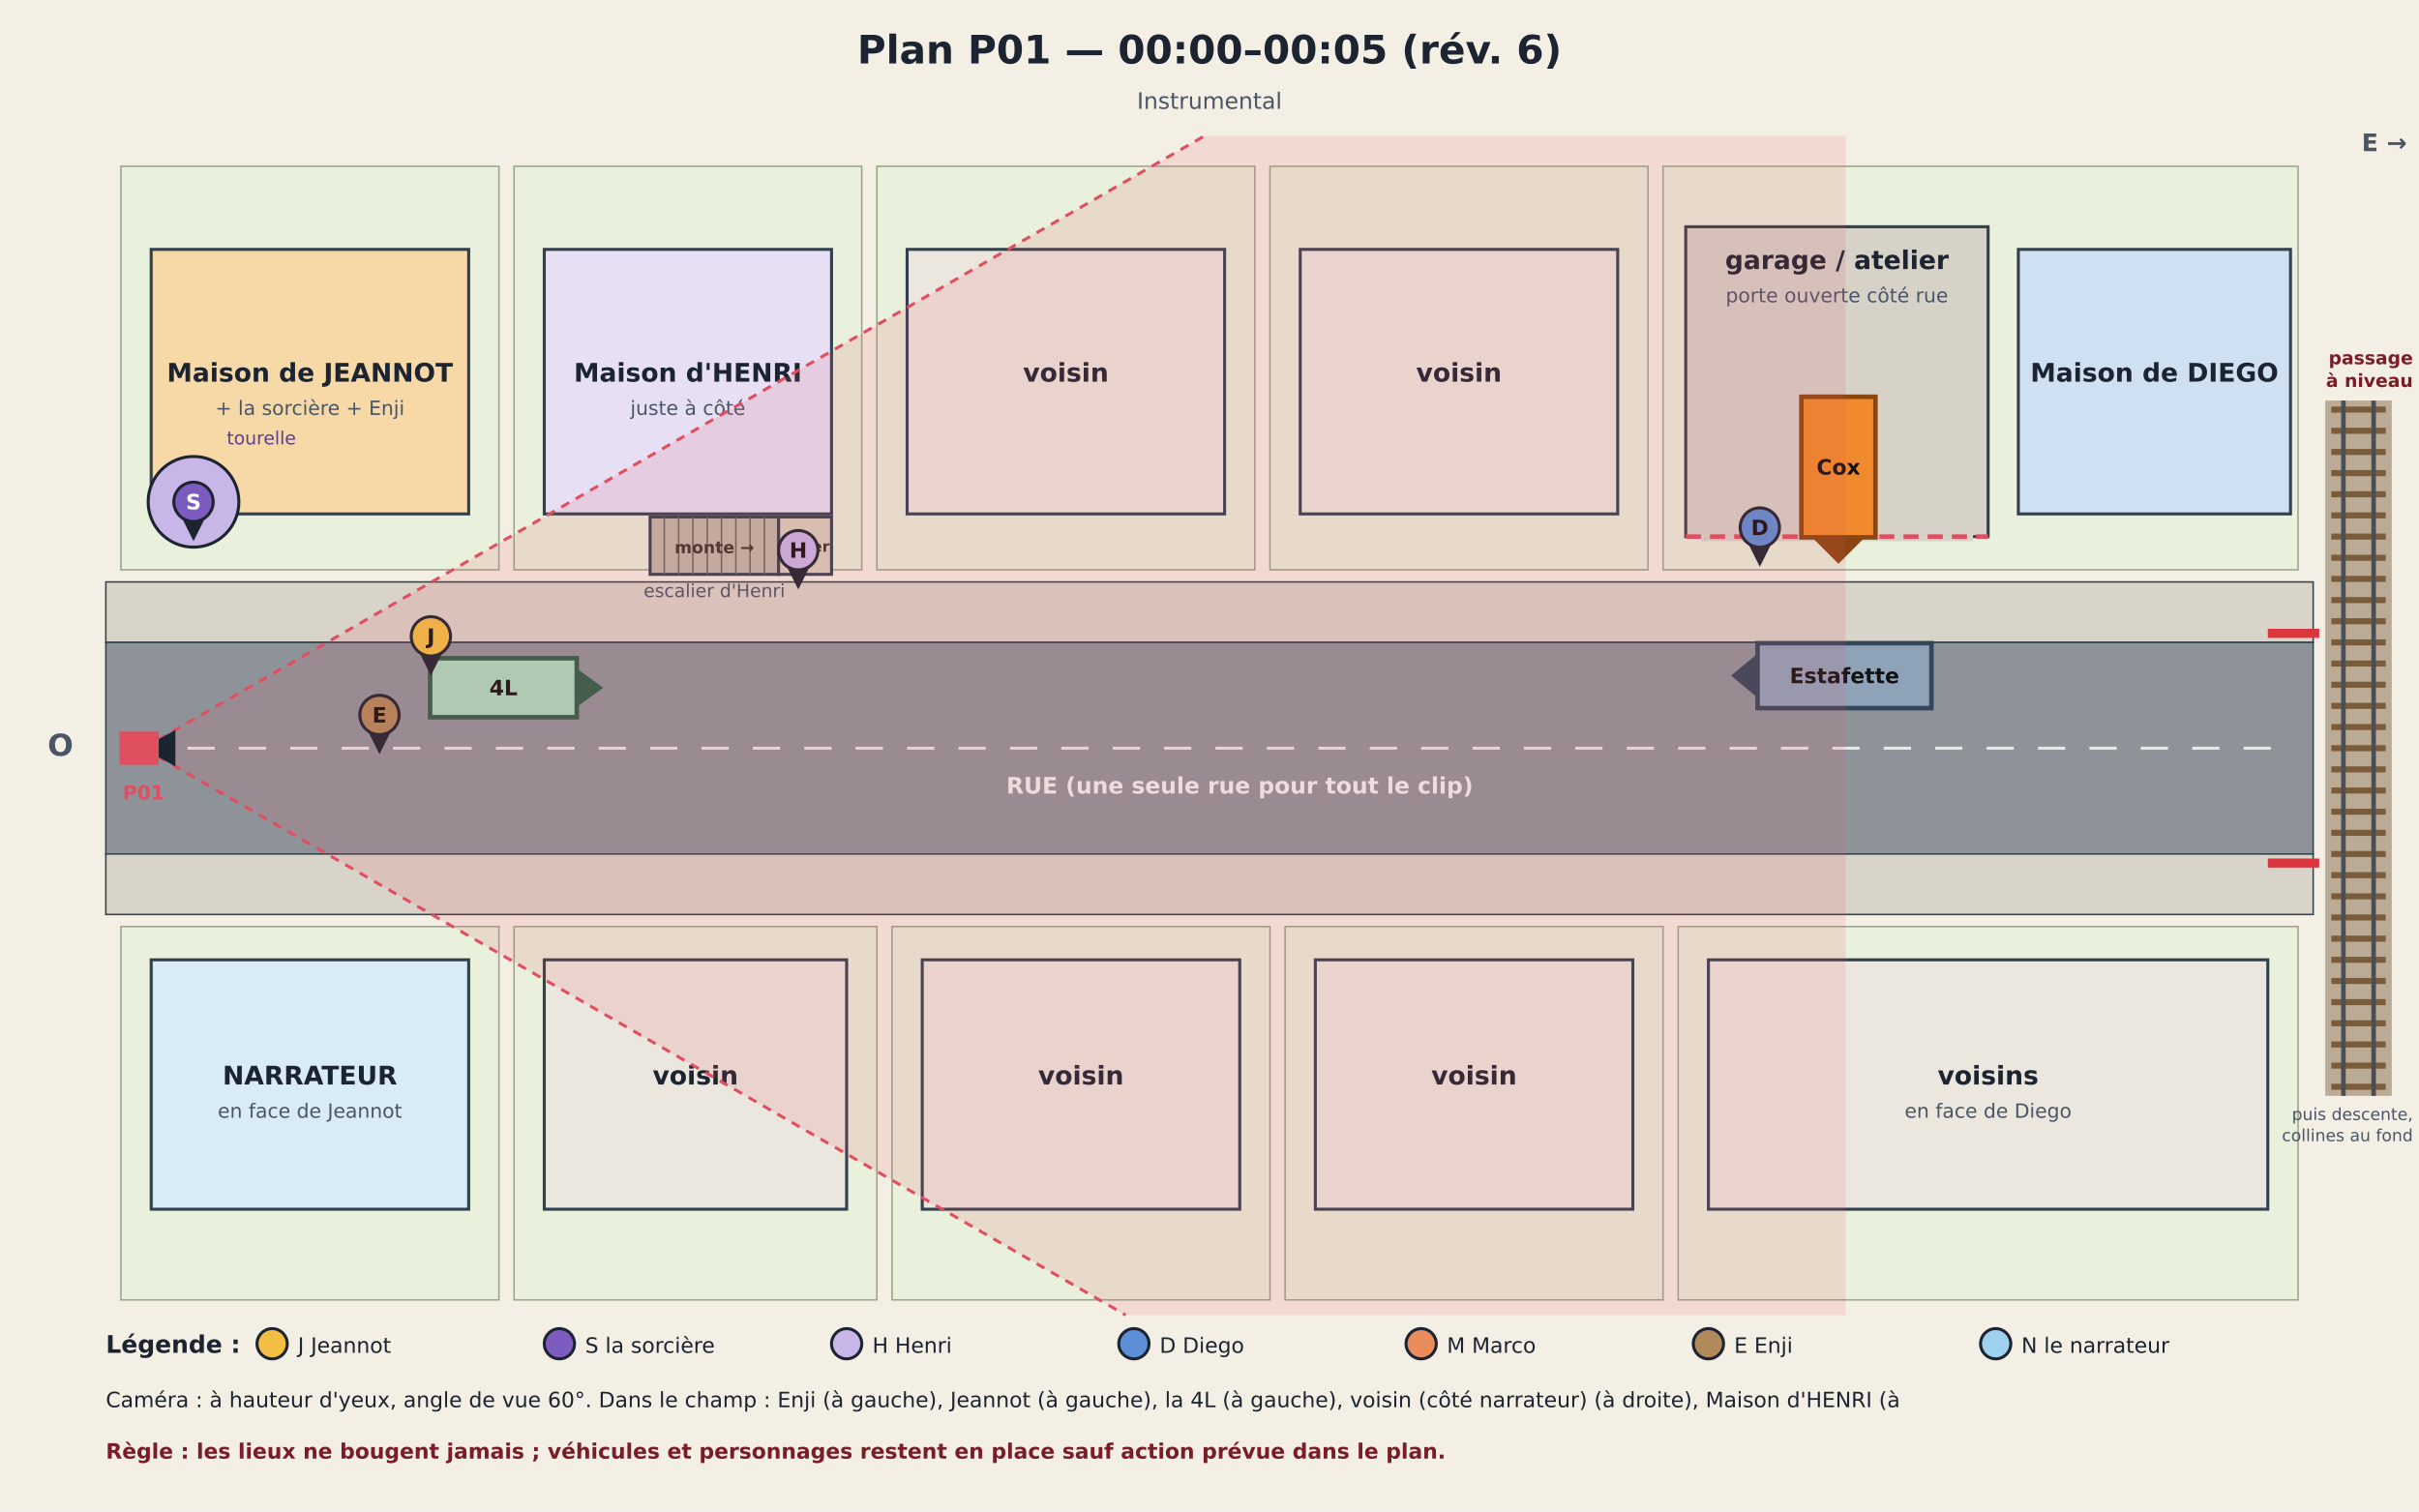
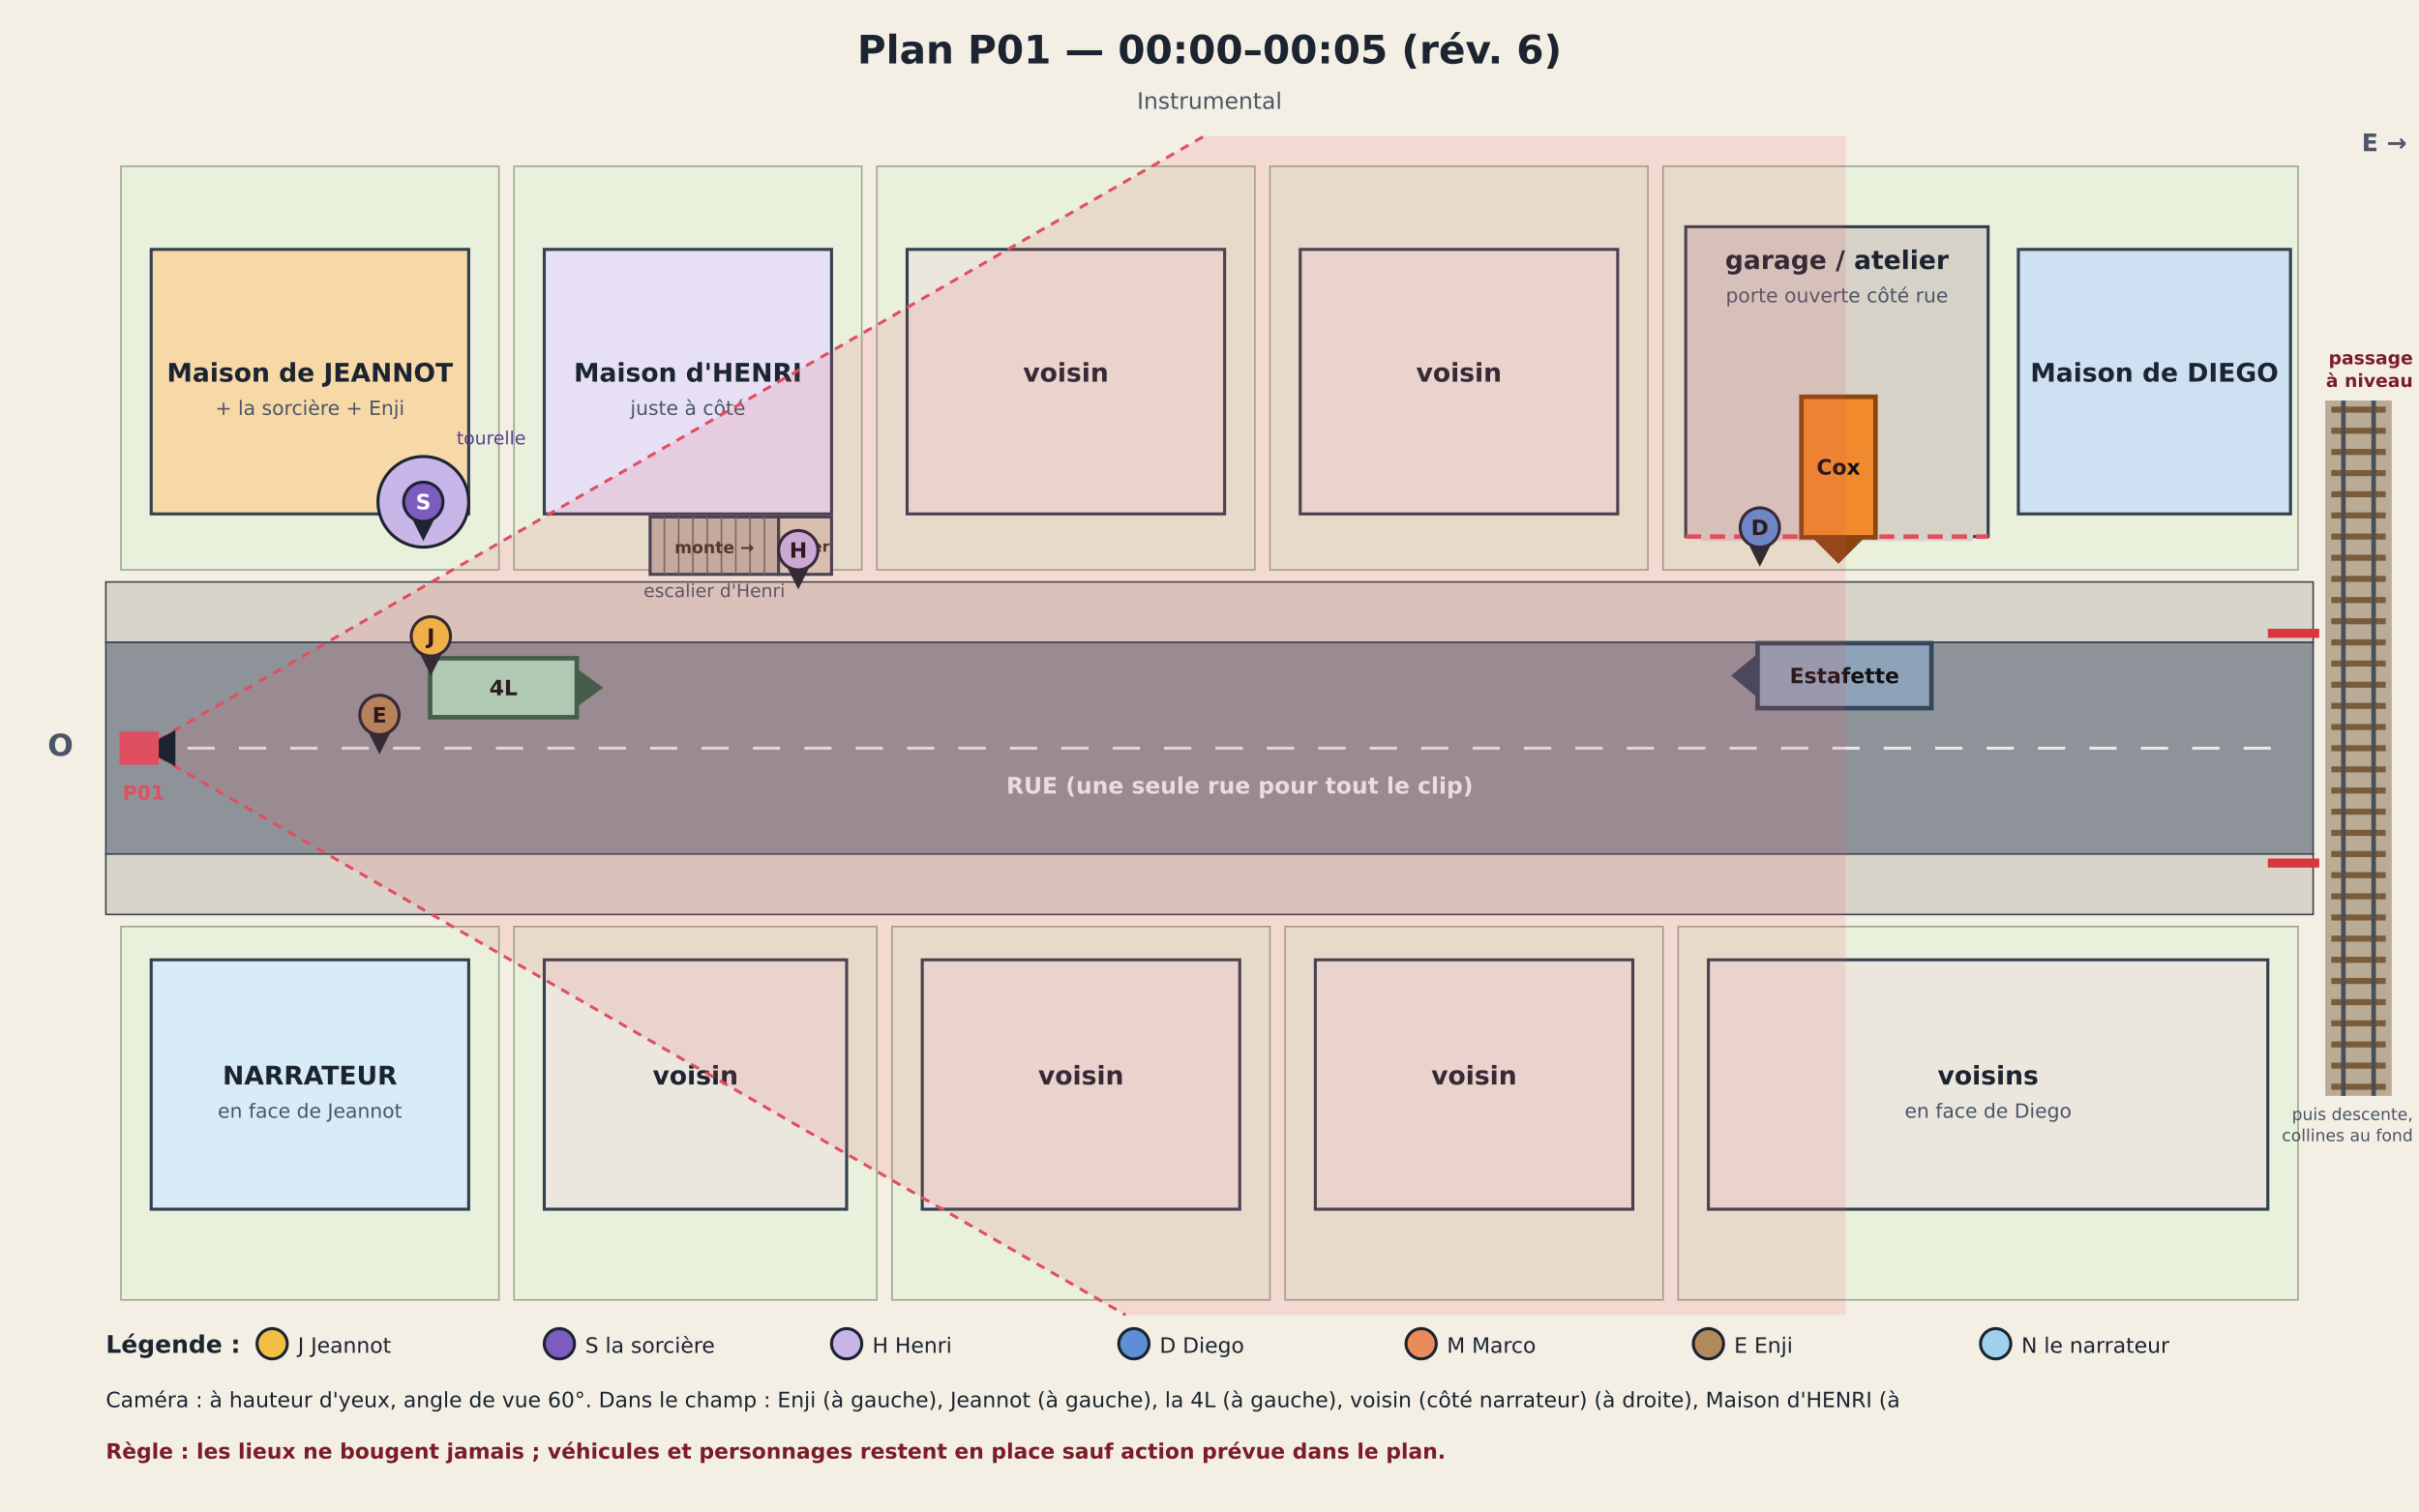
<svg xmlns="http://www.w3.org/2000/svg" width="1600" height="1000" viewBox="0 0 1600 1000" font-family="DejaVu Sans, Arial, sans-serif">
  <defs>
    <clipPath id="zone">
      <rect x="0" y="90" width="1600" height="780" />
    </clipPath>
  </defs>
  <rect x="0.0" y="0.0" width="1600.0" height="1000.0" rx="0" fill="#f4efe4" stroke="none" stroke-width="0" />
  <rect x="70.0" y="385.0" width="1460.0" height="40.0" rx="0" fill="#d9d4ca" stroke="#33404f" stroke-width="1" />
  <rect x="70.0" y="425.0" width="1460.0" height="140.0" rx="0" fill="#8e939a" stroke="#33404f" stroke-width="1" />
  <rect x="70.0" y="565.0" width="1460.0" height="40.0" rx="0" fill="#d9d4ca" stroke="#33404f" stroke-width="1" />
  <line x1="90.0" y1="495.0" x2="1510.0" y2="495.0" stroke="#e8e8e8" stroke-width="2" stroke-dasharray="18 16" />
  <text x="820.0" y="525.0" font-size="15" fill="#f1f1f1" text-anchor="middle" font-weight="bold">RUE (une seule rue pour tout le clip)</text>
  <rect x="80.0" y="110.0" width="250.0" height="267.0" rx="0" fill="#e9f0dc" stroke="#9aa58a" stroke-width="1" />
  <rect x="340.0" y="110.0" width="230.0" height="267.0" rx="0" fill="#e9f0dc" stroke="#9aa58a" stroke-width="1" />
  <rect x="580.0" y="110.0" width="250.0" height="267.0" rx="0" fill="#e9f0dc" stroke="#9aa58a" stroke-width="1" />
  <rect x="840.0" y="110.0" width="250.0" height="267.0" rx="0" fill="#e9f0dc" stroke="#9aa58a" stroke-width="1" />
  <rect x="1100.0" y="110.0" width="420.0" height="267.0" rx="0" fill="#e9f0dc" stroke="#9aa58a" stroke-width="1" />
  <rect x="80.0" y="613.0" width="250.0" height="247.0" rx="0" fill="#e9f0dc" stroke="#9aa58a" stroke-width="1" />
  <rect x="340.0" y="613.0" width="240.0" height="247.0" rx="0" fill="#e9f0dc" stroke="#9aa58a" stroke-width="1" />
  <rect x="590.0" y="613.0" width="250.0" height="247.0" rx="0" fill="#e9f0dc" stroke="#9aa58a" stroke-width="1" />
  <rect x="850.0" y="613.0" width="250.0" height="247.0" rx="0" fill="#e9f0dc" stroke="#9aa58a" stroke-width="1" />
  <rect x="1110.0" y="613.0" width="410.0" height="247.0" rx="0" fill="#e9f0dc" stroke="#9aa58a" stroke-width="1" />
  <rect x="100.0" y="165.0" width="210.0" height="175.0" rx="0" fill="#f7d9a8" stroke="#33404f" stroke-width="2" />
  <text x="205.0" y="252.5" font-size="17" fill="#1b2430" text-anchor="middle" font-weight="bold">Maison de JEANNOT</text>
  <text x="205.0" y="274.5" font-size="13" fill="#4a5566" text-anchor="middle">+ la sorcière + Enji</text>
  <rect x="360.0" y="165.0" width="190.0" height="175.0" rx="0" fill="#e7e0f5" stroke="#33404f" stroke-width="2" />
  <text x="455.0" y="252.5" font-size="17" fill="#1b2430" text-anchor="middle" font-weight="bold">Maison d'HENRI</text>
  <text x="455.0" y="274.5" font-size="13" fill="#4a5566" text-anchor="middle">juste à côté</text>
  <rect x="600.0" y="165.0" width="210.0" height="175.0" rx="0" fill="#ebe7df" stroke="#33404f" stroke-width="2" />
  <text x="705.0" y="252.5" font-size="17" fill="#1b2430" text-anchor="middle" font-weight="bold">voisin</text>
  <rect x="860.0" y="165.0" width="210.0" height="175.0" rx="0" fill="#ebe7df" stroke="#33404f" stroke-width="2" />
  <text x="965.0" y="252.5" font-size="17" fill="#1b2430" text-anchor="middle" font-weight="bold">voisin</text>
  <rect x="1115.0" y="150.0" width="200.0" height="205.0" rx="0" fill="#d7d2c8" stroke="#33404f" stroke-width="2" />
  <line x1="1125.0" y1="355.0" x2="1305.0" y2="355.0" stroke="#d7d2c8" stroke-width="6" />
  <line x1="1115.0" y1="355.0" x2="1315.0" y2="355.0" stroke="#e04f5f" stroke-width="3" stroke-dasharray="10 6" />
  <text x="1215.0" y="178.0" font-size="17" fill="#1b2430" text-anchor="middle" font-weight="bold">garage / atelier</text>
  <text x="1215.0" y="200.0" font-size="13" fill="#4a5566" text-anchor="middle">porte ouverte côté rue</text>
  <rect x="1335.0" y="165.0" width="180.0" height="175.0" rx="0" fill="#cfe0f2" stroke="#33404f" stroke-width="2" />
  <text x="1425.0" y="252.5" font-size="17" fill="#1b2430" text-anchor="middle" font-weight="bold">Maison de DIEGO</text>
  <rect x="100.0" y="635.0" width="210.0" height="165.0" rx="0" fill="#d8ecf7" stroke="#33404f" stroke-width="2" />
  <text x="205.0" y="717.5" font-size="17" fill="#1b2430" text-anchor="middle" font-weight="bold">NARRATEUR</text>
  <text x="205.0" y="739.5" font-size="13" fill="#4a5566" text-anchor="middle">en face de Jeannot</text>
  <rect x="360.0" y="635.0" width="200.0" height="165.0" rx="0" fill="#ebe7df" stroke="#33404f" stroke-width="2" />
  <text x="460.0" y="717.5" font-size="17" fill="#1b2430" text-anchor="middle" font-weight="bold">voisin</text>
  <rect x="610.0" y="635.0" width="210.0" height="165.0" rx="0" fill="#ebe7df" stroke="#33404f" stroke-width="2" />
  <text x="715.0" y="717.5" font-size="17" fill="#1b2430" text-anchor="middle" font-weight="bold">voisin</text>
  <rect x="870.0" y="635.0" width="210.0" height="165.0" rx="0" fill="#ebe7df" stroke="#33404f" stroke-width="2" />
  <text x="975.0" y="717.5" font-size="17" fill="#1b2430" text-anchor="middle" font-weight="bold">voisin</text>
  <rect x="1130.0" y="635.0" width="370.0" height="165.0" rx="0" fill="#ebe7df" stroke="#33404f" stroke-width="2" />
  <text x="1315.0" y="717.5" font-size="17" fill="#1b2430" text-anchor="middle" font-weight="bold">voisins</text>
  <text x="1315.0" y="739.5" font-size="13" fill="#4a5566" text-anchor="middle">en face de Diego</text>
-   <circle cx="128.0" cy="332.0" r="30" fill="#c9b6e8" stroke="#1b2430" stroke-width="2" />
-   <text x="150.0" y="294.0" font-size="12" fill="#5b3f8c" text-anchor="start">tourelle</text>
+   <circle cx="280.0" cy="332.0" r="30" fill="#c9b6e8" stroke="#1b2430" stroke-width="2" />
+   <text x="302.0" y="294.0" font-size="12" fill="#5b3f8c" text-anchor="start">tourelle</text>
  <rect x="430.0" y="342.0" width="85.0" height="38.0" rx="0" fill="#bfb7a8" stroke="#33404f" stroke-width="2" />
  <line x1="439.4" y1="342.0" x2="439.4" y2="380.0" stroke="#6e6658" stroke-width="1" />
  <line x1="448.9" y1="342.0" x2="448.9" y2="380.0" stroke="#6e6658" stroke-width="1" />
  <line x1="458.3" y1="342.0" x2="458.3" y2="380.0" stroke="#6e6658" stroke-width="1" />
  <line x1="467.8" y1="342.0" x2="467.8" y2="380.0" stroke="#6e6658" stroke-width="1" />
  <line x1="477.2" y1="342.0" x2="477.2" y2="380.0" stroke="#6e6658" stroke-width="1" />
  <line x1="486.7" y1="342.0" x2="486.7" y2="380.0" stroke="#6e6658" stroke-width="1" />
  <line x1="496.1" y1="342.0" x2="496.1" y2="380.0" stroke="#6e6658" stroke-width="1" />
  <line x1="505.6" y1="342.0" x2="505.6" y2="380.0" stroke="#6e6658" stroke-width="1" />
  <text x="472.5" y="366.0" font-size="11" fill="#3b352b" text-anchor="middle" font-weight="bold">monte →</text>
  <rect x="515.0" y="342.0" width="35.0" height="38.0" rx="0" fill="#d8cfbd" stroke="#33404f" stroke-width="2" />
  <text x="532.5" y="365.0" font-size="10" fill="#3b352b" text-anchor="middle" font-weight="bold">palier</text>
  <text x="472.5" y="395.0" font-size="12" fill="#4a5566" text-anchor="middle">escalier d'Henri</text>
  <rect x="1538.0" y="265.0" width="44.0" height="460.0" rx="0" fill="#b9ab95" stroke="none" stroke-width="0" />
  <line x1="1542.0" y1="271.0" x2="1578.0" y2="271.0" stroke="#7a5c3a" stroke-width="4" />
  <line x1="1542.0" y1="285.0" x2="1578.0" y2="285.0" stroke="#7a5c3a" stroke-width="4" />
  <line x1="1542.0" y1="299.0" x2="1578.0" y2="299.0" stroke="#7a5c3a" stroke-width="4" />
  <line x1="1542.0" y1="313.0" x2="1578.0" y2="313.0" stroke="#7a5c3a" stroke-width="4" />
  <line x1="1542.0" y1="327.0" x2="1578.0" y2="327.0" stroke="#7a5c3a" stroke-width="4" />
  <line x1="1542.0" y1="341.0" x2="1578.0" y2="341.0" stroke="#7a5c3a" stroke-width="4" />
  <line x1="1542.0" y1="355.0" x2="1578.0" y2="355.0" stroke="#7a5c3a" stroke-width="4" />
  <line x1="1542.0" y1="369.0" x2="1578.0" y2="369.0" stroke="#7a5c3a" stroke-width="4" />
  <line x1="1542.0" y1="383.0" x2="1578.0" y2="383.0" stroke="#7a5c3a" stroke-width="4" />
  <line x1="1542.0" y1="397.0" x2="1578.0" y2="397.0" stroke="#7a5c3a" stroke-width="4" />
  <line x1="1542.0" y1="411.0" x2="1578.0" y2="411.0" stroke="#7a5c3a" stroke-width="4" />
  <line x1="1542.0" y1="425.0" x2="1578.0" y2="425.0" stroke="#7a5c3a" stroke-width="4" />
  <line x1="1542.0" y1="439.0" x2="1578.0" y2="439.0" stroke="#7a5c3a" stroke-width="4" />
  <line x1="1542.0" y1="453.0" x2="1578.0" y2="453.0" stroke="#7a5c3a" stroke-width="4" />
  <line x1="1542.0" y1="467.0" x2="1578.0" y2="467.0" stroke="#7a5c3a" stroke-width="4" />
  <line x1="1542.0" y1="481.0" x2="1578.0" y2="481.0" stroke="#7a5c3a" stroke-width="4" />
  <line x1="1542.0" y1="495.0" x2="1578.0" y2="495.0" stroke="#7a5c3a" stroke-width="4" />
  <line x1="1542.0" y1="509.0" x2="1578.0" y2="509.0" stroke="#7a5c3a" stroke-width="4" />
  <line x1="1542.0" y1="523.0" x2="1578.0" y2="523.0" stroke="#7a5c3a" stroke-width="4" />
  <line x1="1542.0" y1="537.0" x2="1578.0" y2="537.0" stroke="#7a5c3a" stroke-width="4" />
  <line x1="1542.0" y1="551.0" x2="1578.0" y2="551.0" stroke="#7a5c3a" stroke-width="4" />
  <line x1="1542.0" y1="565.0" x2="1578.0" y2="565.0" stroke="#7a5c3a" stroke-width="4" />
  <line x1="1542.0" y1="579.0" x2="1578.0" y2="579.0" stroke="#7a5c3a" stroke-width="4" />
  <line x1="1542.0" y1="593.0" x2="1578.0" y2="593.0" stroke="#7a5c3a" stroke-width="4" />
  <line x1="1542.0" y1="607.0" x2="1578.0" y2="607.0" stroke="#7a5c3a" stroke-width="4" />
  <line x1="1542.0" y1="621.0" x2="1578.0" y2="621.0" stroke="#7a5c3a" stroke-width="4" />
  <line x1="1542.0" y1="635.0" x2="1578.0" y2="635.0" stroke="#7a5c3a" stroke-width="4" />
  <line x1="1542.0" y1="649.0" x2="1578.0" y2="649.0" stroke="#7a5c3a" stroke-width="4" />
  <line x1="1542.0" y1="663.0" x2="1578.0" y2="663.0" stroke="#7a5c3a" stroke-width="4" />
  <line x1="1542.0" y1="677.0" x2="1578.0" y2="677.0" stroke="#7a5c3a" stroke-width="4" />
  <line x1="1542.0" y1="691.0" x2="1578.0" y2="691.0" stroke="#7a5c3a" stroke-width="4" />
  <line x1="1542.0" y1="705.0" x2="1578.0" y2="705.0" stroke="#7a5c3a" stroke-width="4" />
  <line x1="1542.0" y1="719.0" x2="1578.0" y2="719.0" stroke="#7a5c3a" stroke-width="4" />
  <line x1="1550.0" y1="265.0" x2="1550.0" y2="725.0" stroke="#4b4f55" stroke-width="3" />
  <line x1="1570.0" y1="265.0" x2="1570.0" y2="725.0" stroke="#4b4f55" stroke-width="3" />
  <line x1="1534.0" y1="419.0" x2="1500.0" y2="419.0" stroke="#d9363e" stroke-width="6" />
  <line x1="1534.0" y1="571.0" x2="1500.0" y2="571.0" stroke="#d9363e" stroke-width="6" />
  <text x="1596.0" y="241.0" font-size="12" fill="#7a1d27" text-anchor="end" font-weight="bold">passage</text>
  <text x="1596.0" y="256.0" font-size="12" fill="#7a1d27" text-anchor="end" font-weight="bold">à niveau</text>
  <text x="1596.0" y="741.0" font-size="11" fill="#4a5566" text-anchor="end">puis descente,</text>
  <text x="1596.0" y="755.0" font-size="11" fill="#4a5566" text-anchor="end">collines au fond</text>
  <text x="40.0" y="500.0" font-size="20" fill="#4a5566" text-anchor="middle" font-weight="bold">O</text>
  <text x="1592.0" y="100.0" font-size="16" fill="#4a5566" text-anchor="end" font-weight="bold">E →</text>
  <polygon points="283.0,434.0 383.0,434.0 383.0,476.0 283.0,476.0" fill="#2c5f47" fill-opacity="1.0" />
  <polygon points="286.0,437.0 380.0,437.0 380.0,473.0 286.0,473.0" fill="#a8dcc0" fill-opacity="1.0" />
  <polygon points="381.0,442.0 399.0,455.0 381.0,468.0" fill="#2c5f47" fill-opacity="1.0" />
  <text x="333.0" y="460.0" font-size="14" fill="#111" text-anchor="middle" font-weight="bold">4L</text>
  <polygon points="1279.0,470.0 1161.0,470.0 1161.0,424.0 1279.0,424.0" fill="#33475c" fill-opacity="1.0" />
  <polygon points="1276.0,467.0 1164.0,467.0 1164.0,427.0 1276.0,427.0" fill="#8fa3b8" fill-opacity="1.0" />
  <polygon points="1163.0,462.0 1145.0,447.0 1163.0,432.0" fill="#33475c" fill-opacity="1.0" />
  <text x="1220.0" y="452.0" font-size="14" fill="#111" text-anchor="middle" font-weight="bold">Estafette</text>
  <polygon points="1242.0,261.0 1242.0,357.0 1190.0,357.0 1190.0,261.0" fill="#8a4510" fill-opacity="1.0" />
  <polygon points="1239.0,264.0 1239.0,354.0 1193.0,354.0 1193.0,264.0" fill="#f08a2c" fill-opacity="1.0" />
  <polygon points="1234.0,355.0 1216.0,373.0 1198.0,355.0" fill="#8a4510" fill-opacity="1.0" />
  <text x="1216.0" y="314.0" font-size="14" fill="#111" text-anchor="middle" font-weight="bold">Cox</text>
  <polygon points="293.0,431.0 285.0,447.0 277.0,431.0" fill="#1b2430" fill-opacity="1.0" />
  <circle cx="285.0" cy="421.0" r="13" fill="#f2bf44" stroke="#1b2430" stroke-width="2" />
  <text x="285.0" y="426.0" font-size="14" fill="#111" text-anchor="middle" font-weight="bold">J</text>
  <polygon points="259.0,483.0 251.0,499.0 243.0,483.0" fill="#1b2430" fill-opacity="1.0" />
  <circle cx="251.0" cy="473.0" r="13" fill="#b08a5a" stroke="#1b2430" stroke-width="2" />
  <text x="251.0" y="478.0" font-size="14" fill="#111" text-anchor="middle" font-weight="bold">E</text>
-   <polygon points="136.0,342.0 128.0,358.0 120.0,342.0" fill="#1b2430" fill-opacity="1.0" />
-   <circle cx="128.0" cy="332.0" r="13" fill="#7d5cc0" stroke="#1b2430" stroke-width="2" />
-   <text x="128.0" y="337.0" font-size="14" fill="#fff" text-anchor="middle" font-weight="bold">S</text>
+   <polygon points="288.0,342.0 280.0,358.0 272.0,342.0" fill="#1b2430" fill-opacity="1.0" />
+   <circle cx="280.0" cy="332.0" r="13" fill="#7d5cc0" stroke="#1b2430" stroke-width="2" />
+   <text x="280.0" y="337.0" font-size="14" fill="#fff" text-anchor="middle" font-weight="bold">S</text>
  <polygon points="536.0,374.0 528.0,390.0 520.0,374.0" fill="#1b2430" fill-opacity="1.0" />
  <circle cx="528.0" cy="364.0" r="13" fill="#c9b6e8" stroke="#1b2430" stroke-width="2" />
  <text x="528.0" y="369.0" font-size="14" fill="#111" text-anchor="middle" font-weight="bold">H</text>
  <polygon points="1172.0,359.0 1164.0,375.0 1156.0,359.0" fill="#1b2430" fill-opacity="1.0" />
  <circle cx="1164.0" cy="349.0" r="13" fill="#5d8fd6" stroke="#1b2430" stroke-width="2" />
  <text x="1164.0" y="354.0" font-size="14" fill="#111" text-anchor="middle" font-weight="bold">D</text>
  <polygon points="95.0,495.0 1220.8,-155.0 1220.8,1145.0" fill="#e04f5f" fill-opacity="0.14" clip-path="url(#zone)" />
  <line x1="95.0" y1="495.0" x2="796.5" y2="90.0" stroke="#e04f5f" stroke-width="2" stroke-dasharray="6 5" />
  <line x1="95.0" y1="495.0" x2="744.5" y2="870.0" stroke="#e04f5f" stroke-width="2" stroke-dasharray="6 5" />
  <polygon points="79.0,484.0 105.0,484.0 105.0,506.0 79.0,506.0" fill="#e04f5f" fill-opacity="1.0" />
  <polygon points="105.0,489.0 116.0,483.0 116.0,507.0 105.0,501.0" fill="#1b2430" fill-opacity="1.0" />
  <text x="95.0" y="529.0" font-size="13" fill="#e04f5f" text-anchor="middle" font-weight="bold">P01</text>
  <text x="800.0" y="42.0" font-size="26" fill="#1b2430" text-anchor="middle" font-weight="bold">Plan P01 — 00:00–00:05  (rév. 6)</text>
  <text x="800.0" y="72.0" font-size="15" fill="#4a5566" text-anchor="middle">Instrumental</text>
  <text x="70.0" y="895.0" font-size="16" fill="#1b2430" text-anchor="start" font-weight="bold">Légende :</text>
  <circle cx="180.0" cy="889.0" r="10" fill="#f2bf44" stroke="#1b2430" stroke-width="2" />
  <text x="197.0" y="895.0" font-size="14" fill="#1b2430" text-anchor="start">J  Jeannot</text>
  <circle cx="370.0" cy="889.0" r="10" fill="#7d5cc0" stroke="#1b2430" stroke-width="2" />
  <text x="387.0" y="895.0" font-size="14" fill="#1b2430" text-anchor="start">S  la sorcière</text>
  <circle cx="560.0" cy="889.0" r="10" fill="#c9b6e8" stroke="#1b2430" stroke-width="2" />
  <text x="577.0" y="895.0" font-size="14" fill="#1b2430" text-anchor="start">H  Henri</text>
  <circle cx="750.0" cy="889.0" r="10" fill="#5d8fd6" stroke="#1b2430" stroke-width="2" />
  <text x="767.0" y="895.0" font-size="14" fill="#1b2430" text-anchor="start">D  Diego</text>
  <circle cx="940.0" cy="889.0" r="10" fill="#e98b5a" stroke="#1b2430" stroke-width="2" />
  <text x="957.0" y="895.0" font-size="14" fill="#1b2430" text-anchor="start">M  Marco</text>
  <circle cx="1130.0" cy="889.0" r="10" fill="#b08a5a" stroke="#1b2430" stroke-width="2" />
  <text x="1147.0" y="895.0" font-size="14" fill="#1b2430" text-anchor="start">E  Enji</text>
  <circle cx="1320.0" cy="889.0" r="10" fill="#9fd1ee" stroke="#1b2430" stroke-width="2" />
  <text x="1337.0" y="895.0" font-size="14" fill="#1b2430" text-anchor="start">N  le narrateur</text>
  <text x="70.0" y="931.0" font-size="14" fill="#1b2430" text-anchor="start">Caméra : à hauteur d'yeux, angle de vue 60°. Dans le champ : Enji (à gauche), Jeannot (à gauche), la 4L (à gauche), voisin (côté narrateur) (à droite), Maison d'HENRI (à </text>
  <text x="70.0" y="965.0" font-size="14" fill="#7a1d27" text-anchor="start" font-weight="bold">Règle : les lieux ne bougent jamais ; véhicules et personnages restent en place sauf action prévue dans le plan.</text>
</svg>
